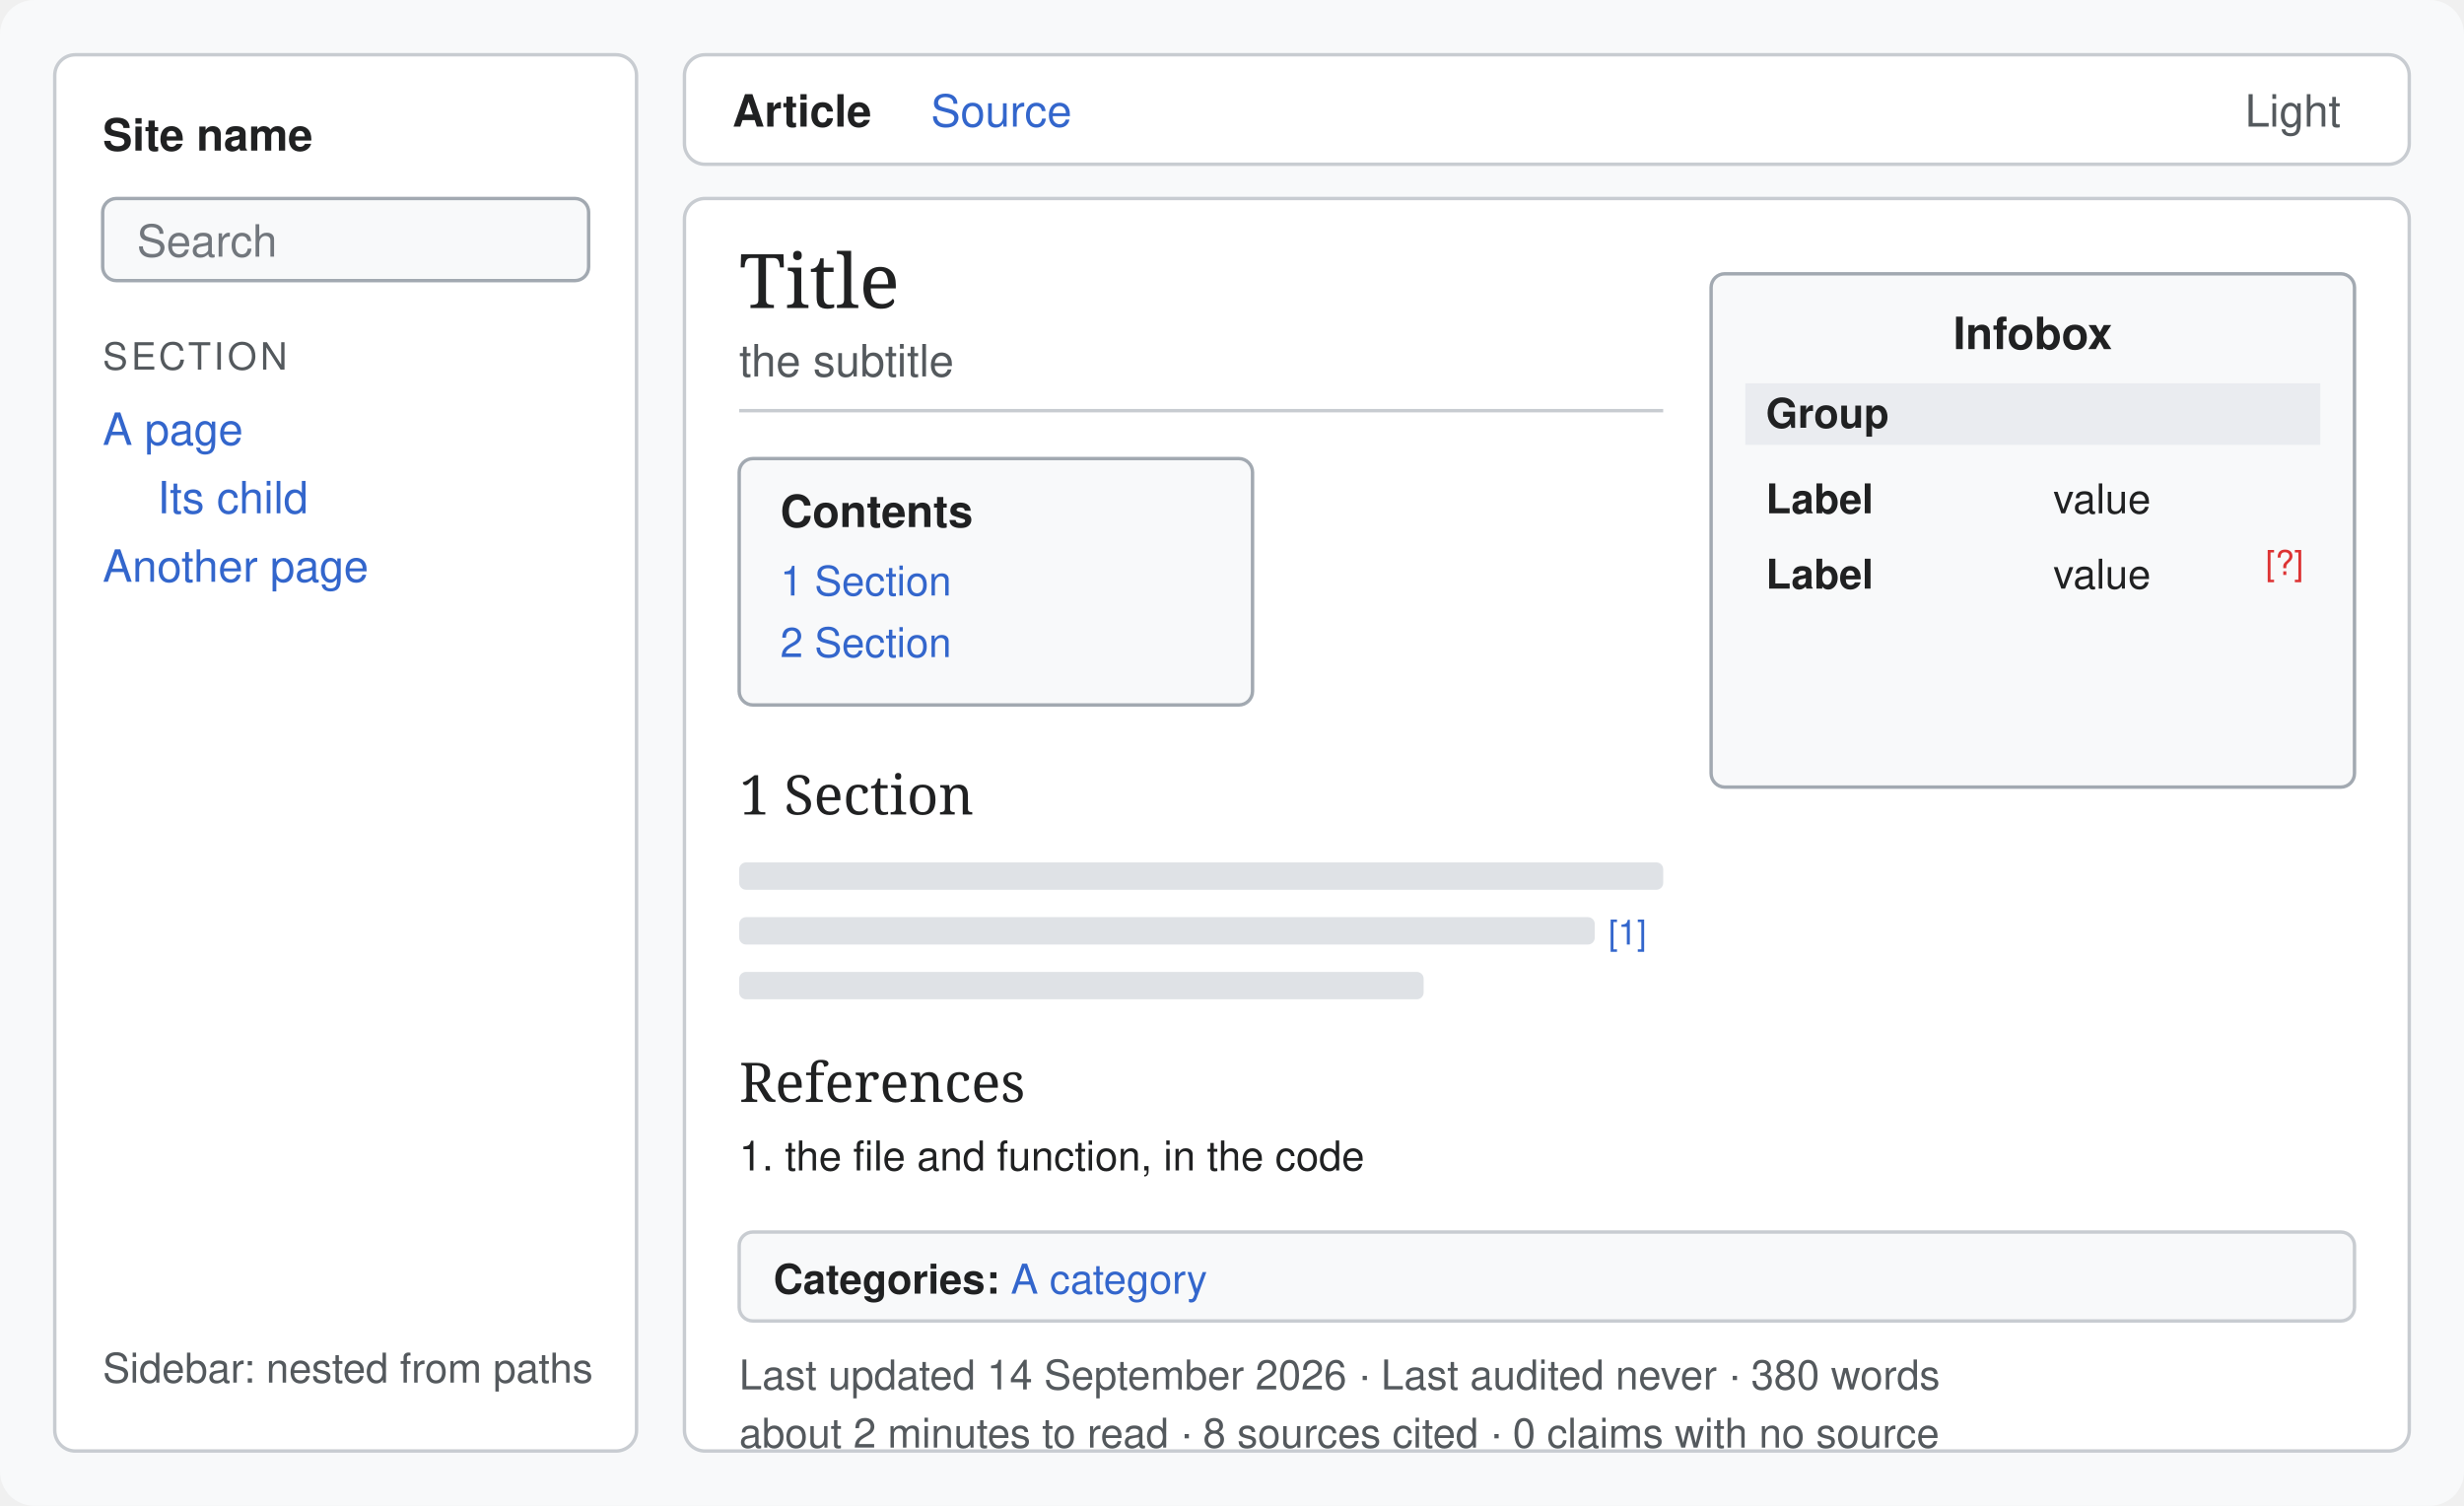
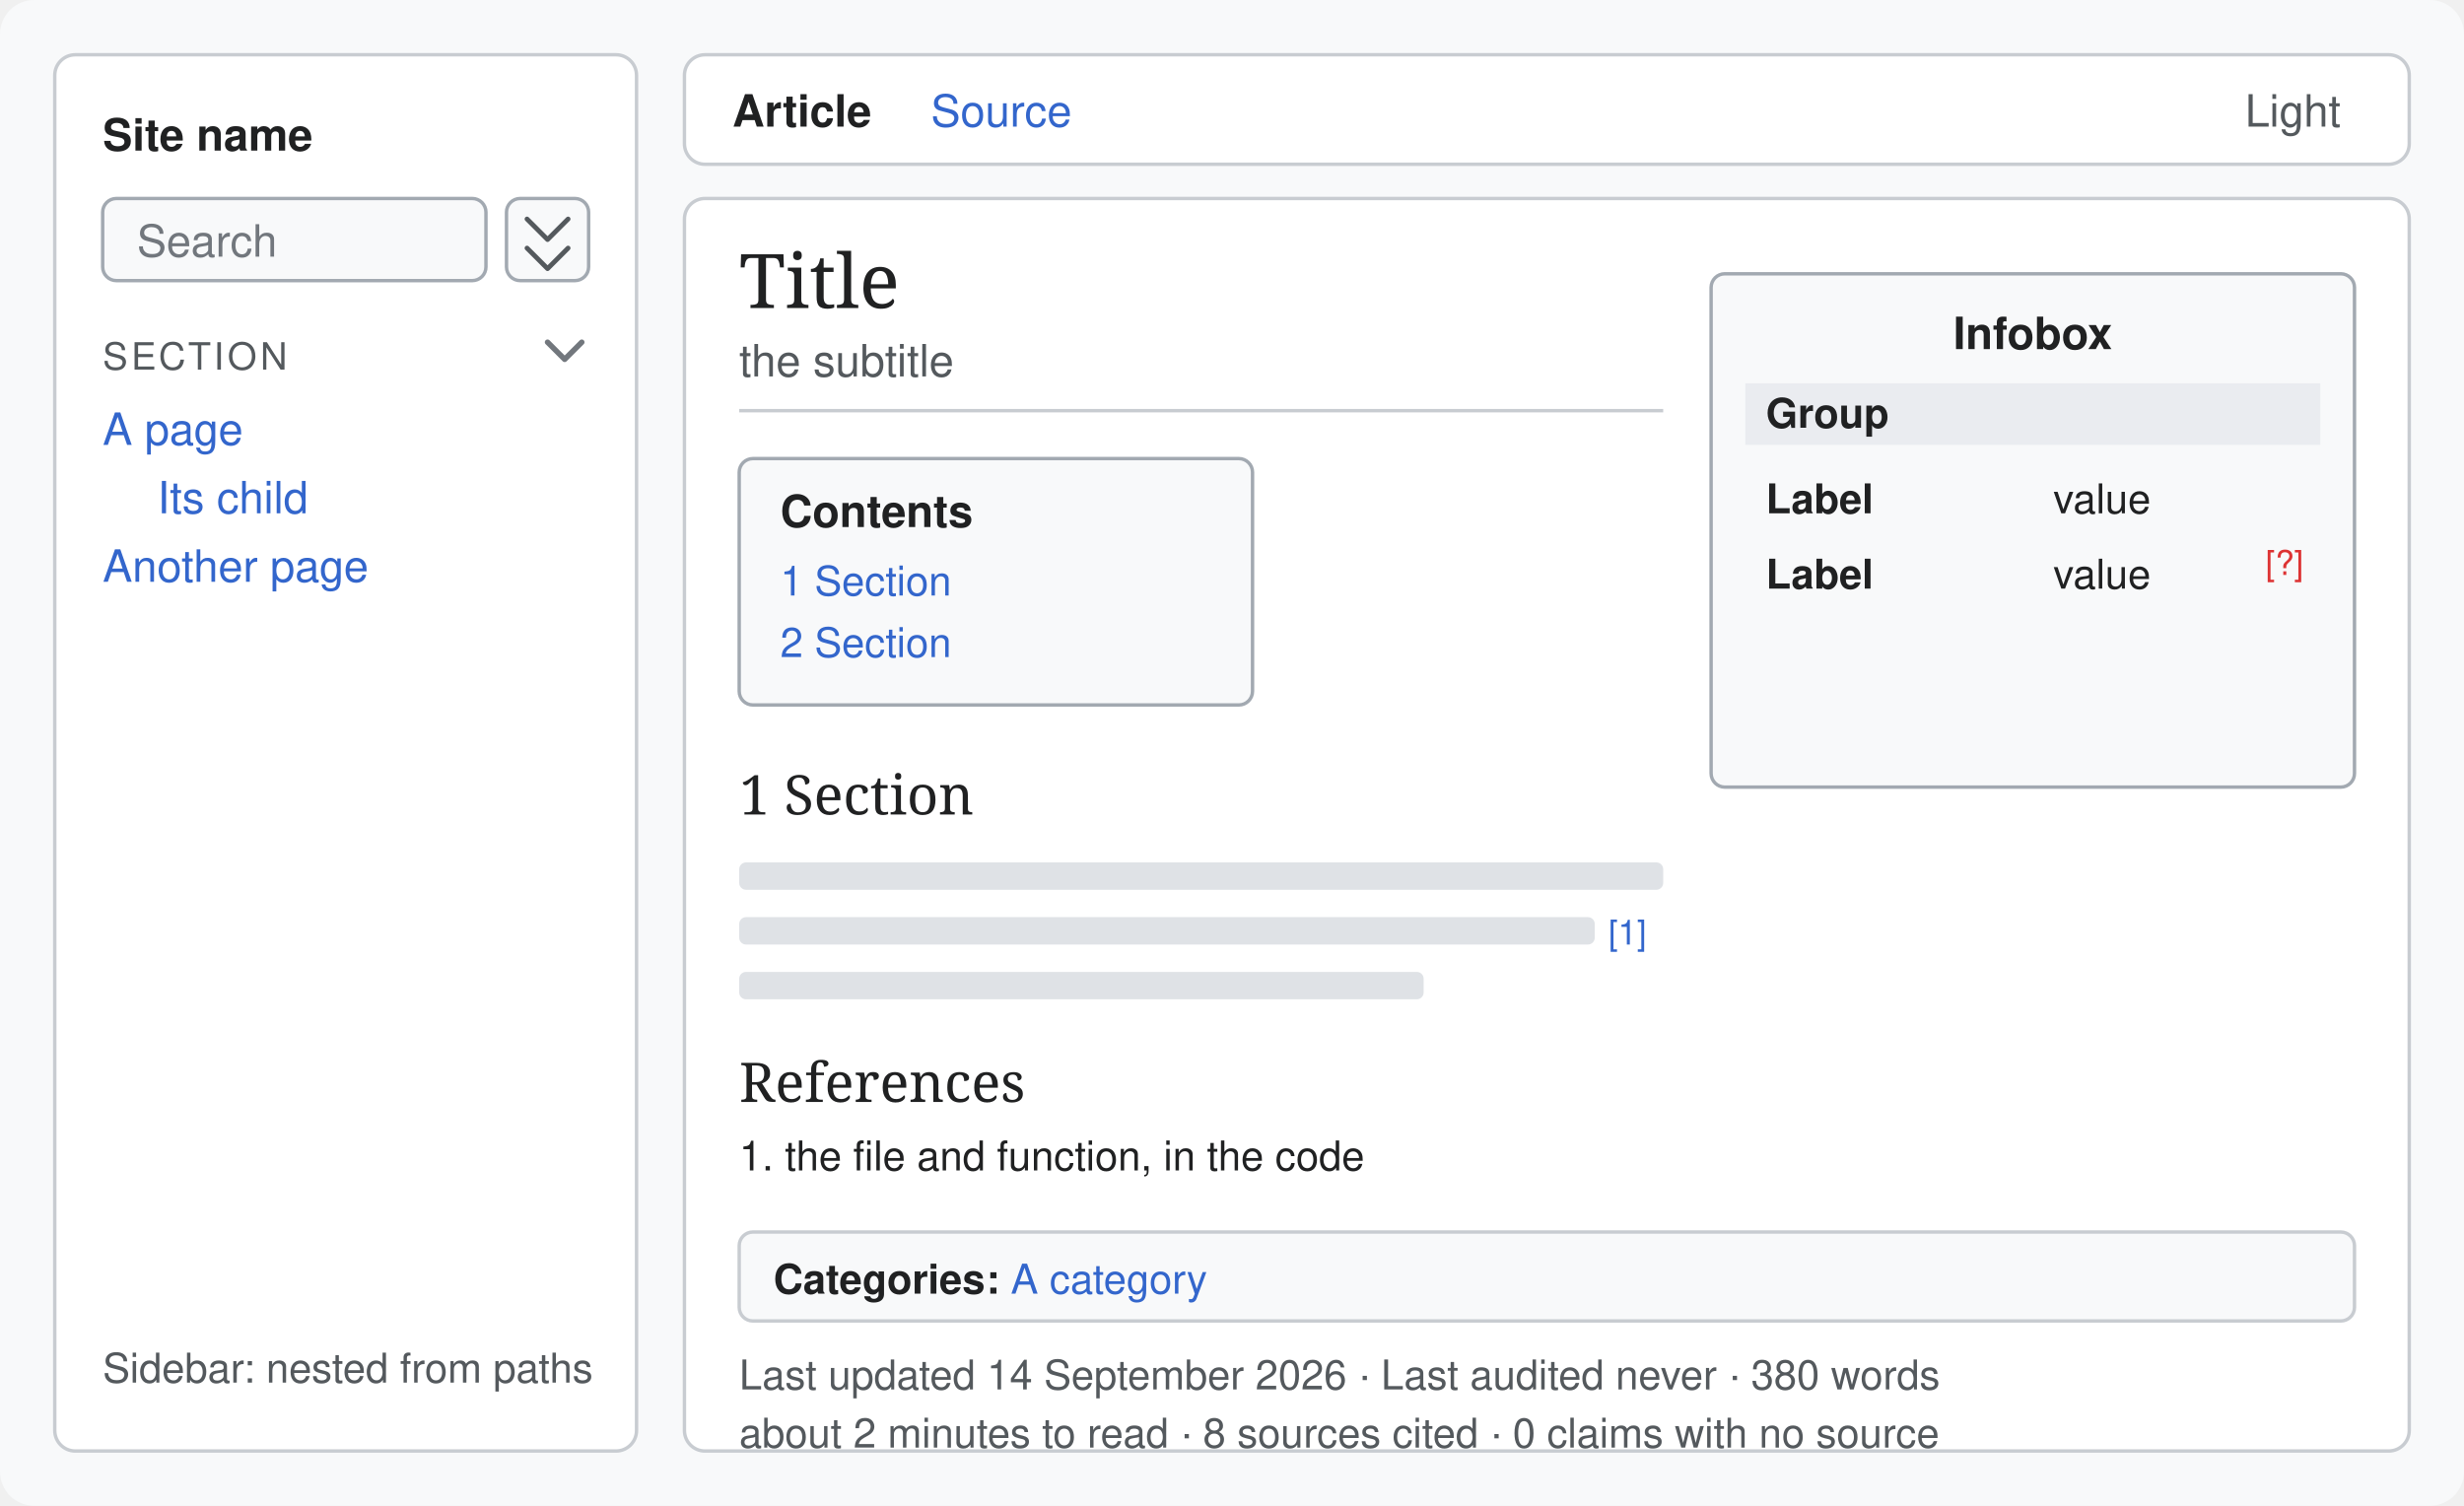
<svg xmlns="http://www.w3.org/2000/svg" viewBox="0 0 720 440" font-family="-apple-system, 'Segoe UI', Helvetica, Arial, sans-serif" font-size="13">
  <rect width="720" height="440" rx="10" fill="#f8f9fa" />
  <rect x="16" y="16" width="170" height="408" rx="6" fill="#ffffff" stroke="#c8ccd1" />
  <text x="30" y="44" font-weight="700" fill="#202122">Site name</text>
-   <rect x="30" y="58" width="142" height="24" rx="4" fill="#f8f9fa" stroke="#a2a9b1" />
+   <rect x="30" y="58" width="112" height="24" rx="4" fill="#f8f9fa" stroke="#a2a9b1" />
  <text x="40" y="75" fill="#72777d">Search</text>
+   <rect x="148" y="58" width="24" height="24" rx="4" fill="#f8f9fa" stroke="#a2a9b1" />
+   <path d="M154 72.5 160 78.5 166 72.5M154 64 160 70 166 64" fill="none" stroke="#54595d" stroke-width="1.4" stroke-linecap="round" stroke-linejoin="round" />
  <text x="30" y="108" font-size="11" fill="#54595d" letter-spacing="1">SECTION</text>
+   <path d="M160 100 165 105 170 100" fill="none" stroke="#72777d" stroke-width="1.6" stroke-linecap="round" stroke-linejoin="round" />
  <text x="30" y="130" fill="#3366cc">A page</text>
  <text x="46" y="150" fill="#3366cc">Its child</text>
  <text x="30" y="170" fill="#3366cc">Another page</text>
  <text x="30" y="404" font-size="12" fill="#54595d">Sidebar: nested from paths</text>
  <rect x="200" y="16" width="504" height="32" rx="6" fill="#ffffff" stroke="#c8ccd1" />
  <text x="214" y="37" font-weight="700" fill="#202122">Article</text>
  <text x="272" y="37" fill="#3366cc">Source</text>
  <text x="656" y="37" fill="#54595d">Light</text>
  <rect x="200" y="58" width="504" height="366" rx="6" fill="#ffffff" stroke="#c8ccd1" />
  <text x="216" y="90" font-size="22" font-family="Georgia, serif" fill="#202122">Title</text>
  <text x="216" y="110" fill="#54595d">the subtitle</text>
  <line x1="216" y1="120" x2="486" y2="120" stroke="#c8ccd1" />
  <rect x="500" y="80" width="188" height="150" rx="4" fill="#f8f9fa" stroke="#a2a9b1" />
  <text x="594" y="102" text-anchor="middle" font-weight="700" fill="#202122">Infobox</text>
  <rect x="510" y="112" width="168" height="18" fill="#eaecf0" />
  <text x="516" y="125" font-size="12" font-weight="700" fill="#202122">Group</text>
  <text x="516" y="150" font-size="12" font-weight="700" fill="#202122">Label</text>
  <text x="600" y="150" font-size="12" fill="#202122">value</text>
  <text x="516" y="172" font-size="12" font-weight="700" fill="#202122">Label</text>
  <text x="600" y="172" font-size="12" fill="#202122">value</text>
  <text x="662" y="168" font-size="10" fill="#d33">[?]</text>
  <rect x="216" y="134" width="150" height="72" rx="4" fill="#f8f9fa" stroke="#a2a9b1" />
  <text x="228" y="154" font-weight="700" fill="#202122">Contents</text>
  <text x="228" y="174" font-size="12" fill="#3366cc">1  Section</text>
  <text x="228" y="192" font-size="12" fill="#3366cc">2  Section</text>
  <text x="216" y="238" font-size="16" font-family="Georgia, serif" fill="#202122">1  Section</text>
  <rect x="216" y="252" width="270" height="8" rx="2" fill="#dfe2e6" />
  <rect x="216" y="268" width="250" height="8" rx="2" fill="#dfe2e6" />
  <text x="470" y="276" font-size="10" fill="#3366cc">[1]</text>
  <rect x="216" y="284" width="200" height="8" rx="2" fill="#dfe2e6" />
  <text x="216" y="322" font-size="16" font-family="Georgia, serif" fill="#202122">References</text>
  <text x="216" y="342" font-size="12" fill="#202122">1.  the file and function, in the code</text>
  <rect x="216" y="360" width="472" height="26" rx="4" fill="#f8f9fa" stroke="#c8ccd1" />
  <text x="226" y="378" font-size="12" fill="#202122">
    <tspan font-weight="700">Categories:</tspan>
    <tspan fill="#3366cc">A category</tspan>
  </text>
  <text x="216" y="406" font-size="12" fill="#54595d">Last updated 14 September 2026 · Last audited never · 380 words</text>
  <text x="216" y="423" font-size="12" fill="#54595d">about 2 minutes to read · 8 sources cited · 0 claims with no source</text>
</svg>
